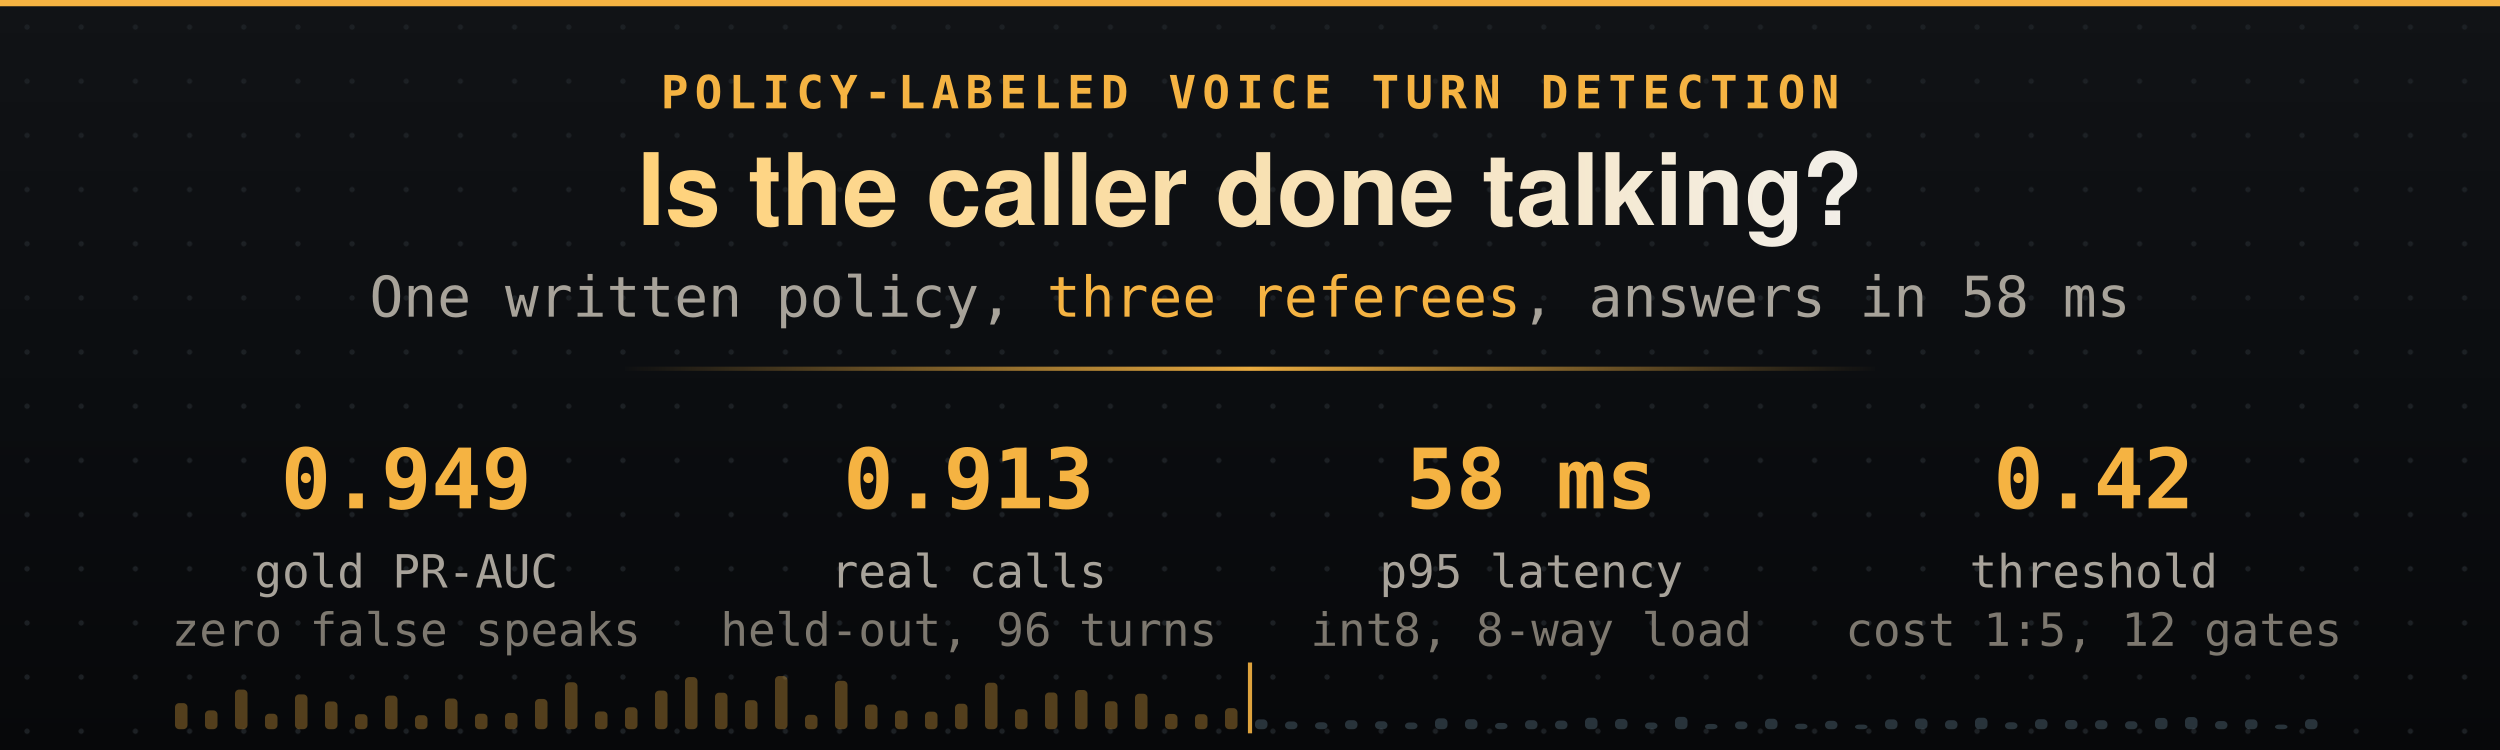
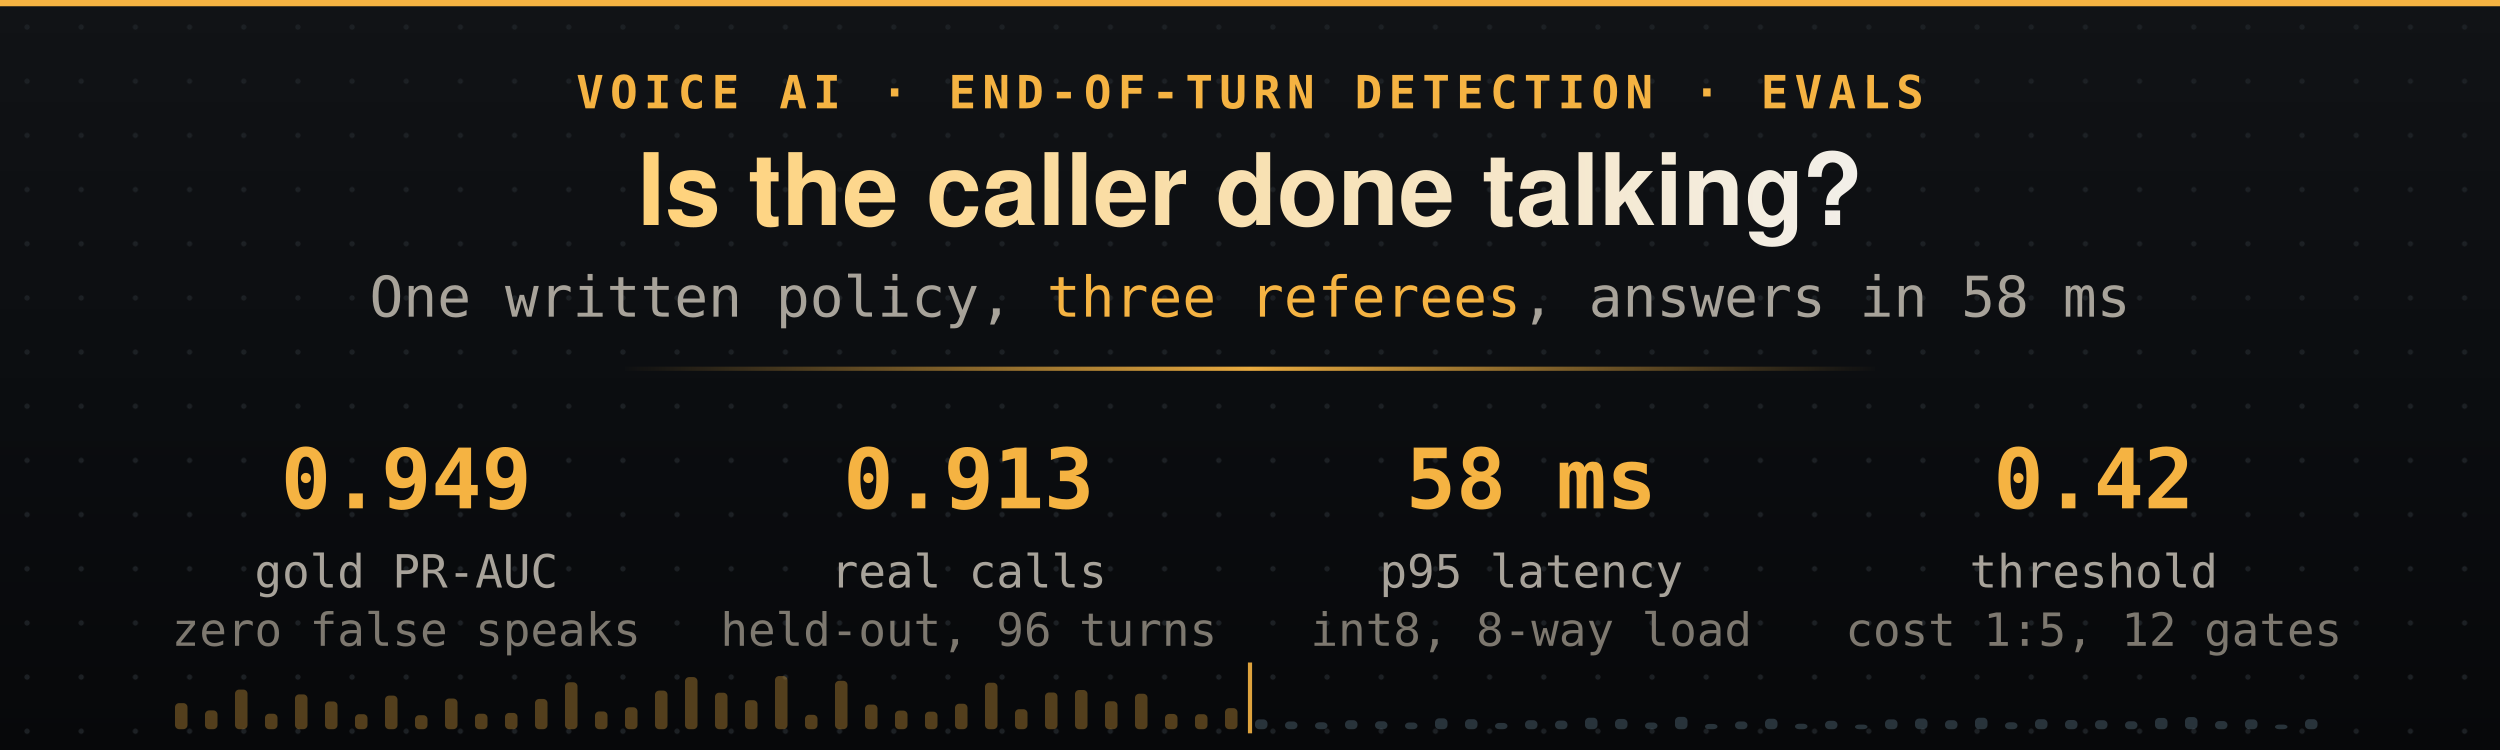
- <svg xmlns="http://www.w3.org/2000/svg" viewBox="0 0 1200 360" width="1200" height="360" role="img" aria-label="policy-labeled-voice-turn-detection: an end-of-turn detector for voice agents that scores 0.949 on a frozen human gold set with zero false interruptions, 0.913 on held-out real calls, and answers in 58 ms p95 on int8 CPU at threshold 0.42">
+ <svg xmlns="http://www.w3.org/2000/svg" viewBox="0 0 1200 360" width="1200" height="360" role="img" aria-label="voice-ai-turn-detection-evals: an end-of-turn detector for voice agents that scores 0.949 on a frozen human gold set with zero false interruptions, 0.913 on held-out real calls, and answers in 58 ms p95 on int8 CPU at threshold 0.42">
  <defs>
    <linearGradient id="bg" x1="0" y1="0" x2="0" y2="1">
      <stop offset="0" stop-color="#111316" />
      <stop offset="0.55" stop-color="#0b0d10" />
      <stop offset="1" stop-color="#07080a" />
    </linearGradient>
    <pattern id="dots" width="26" height="26" patternUnits="userSpaceOnUse">
      <circle cx="13" cy="13" r="1.3" fill="#1c2024" />
    </pattern>
  </defs>
  <rect x="0" y="0" width="1200" height="360" rx="0" fill="url(#bg)" />
  <rect x="0" y="0" width="1200" height="360" rx="0" fill="url(#dots)" />
  <rect x="0" y="0" width="1200" height="3" rx="0" fill="#f5b342" />
-   <text x="600" y="52" font-family="ui-monospace, SFMono-Regular, Menlo, monospace" font-size="22" fill="#f5b342" font-weight="700" text-anchor="middle" letter-spacing="3">POLICY-LABELED VOICE TURN DETECTION</text>
+   <text x="600" y="52" font-family="ui-monospace, SFMono-Regular, Menlo, monospace" font-size="22" fill="#f5b342" font-weight="700" text-anchor="middle" letter-spacing="3">VOICE AI · END-OF-TURN DETECTION · EVALS</text>
  <defs>
    <linearGradient id="ttl" x1="0" y1="0" x2="1" y2="0">
      <stop offset="0" stop-color="#ffd27a" />
      <stop offset="1" stop-color="#f2efe9" />
    </linearGradient>
    <linearGradient id="rule" x1="0" y1="0" x2="1" y2="0">
      <stop offset="0" stop-color="#f5b342" stop-opacity="0" />
      <stop offset="0.5" stop-color="#f5b342" stop-opacity="0.95" />
      <stop offset="1" stop-color="#f5b342" stop-opacity="0" />
    </linearGradient>
  </defs>
  <text x="600" y="108" font-family="-apple-system, BlinkMacSystemFont, 'Segoe UI', Helvetica, Arial, sans-serif" font-size="48" fill="url(#ttl)" font-weight="700" text-anchor="middle">Is the caller done talking?</text>
  <text x="600" y="152" font-family="ui-monospace, SFMono-Regular, Menlo, monospace" font-size="27" fill="#a8a39a" text-anchor="middle">One written policy, <tspan fill="#f5b342">three referees</tspan>, answers in 58 ms</text>
  <rect x="300" y="176" width="600" height="2" rx="0" fill="url(#rule)" />
  <text x="195" y="244" font-family="ui-monospace, SFMono-Regular, Menlo, monospace" font-size="40" fill="#f5b342" font-weight="700" text-anchor="middle">0.949</text>
  <text x="195" y="282" font-family="ui-monospace, SFMono-Regular, Menlo, monospace" font-size="22" fill="#a8a39a" text-anchor="middle">gold PR-AUC</text>
  <text x="195" y="310" font-family="ui-monospace, SFMono-Regular, Menlo, monospace" font-size="22" fill="#7d786f" text-anchor="middle">zero false speaks</text>
  <text x="465" y="244" font-family="ui-monospace, SFMono-Regular, Menlo, monospace" font-size="40" fill="#f5b342" font-weight="700" text-anchor="middle">0.913</text>
  <text x="465" y="282" font-family="ui-monospace, SFMono-Regular, Menlo, monospace" font-size="22" fill="#a8a39a" text-anchor="middle">real calls</text>
  <text x="465" y="310" font-family="ui-monospace, SFMono-Regular, Menlo, monospace" font-size="22" fill="#7d786f" text-anchor="middle">held-out, 96 turns</text>
  <text x="735" y="244" font-family="ui-monospace, SFMono-Regular, Menlo, monospace" font-size="40" fill="#f5b342" font-weight="700" text-anchor="middle">58 ms</text>
  <text x="735" y="282" font-family="ui-monospace, SFMono-Regular, Menlo, monospace" font-size="22" fill="#a8a39a" text-anchor="middle">p95 latency</text>
  <text x="735" y="310" font-family="ui-monospace, SFMono-Regular, Menlo, monospace" font-size="22" fill="#7d786f" text-anchor="middle">int8, 8-way load</text>
  <text x="1005" y="244" font-family="ui-monospace, SFMono-Regular, Menlo, monospace" font-size="40" fill="#f5b342" font-weight="700" text-anchor="middle">0.42</text>
  <text x="1005" y="282" font-family="ui-monospace, SFMono-Regular, Menlo, monospace" font-size="22" fill="#a8a39a" text-anchor="middle">threshold</text>
  <text x="1005" y="310" font-family="ui-monospace, SFMono-Regular, Menlo, monospace" font-size="22" fill="#7d786f" text-anchor="middle">cost 1:5, 12 gates</text>
  <rect x="84.0" y="337.5" width="6" height="12.5" rx="2" fill="#f5b342" opacity="0.32" />
  <rect x="98.4" y="341.0" width="6" height="9.0" rx="2" fill="#f5b342" opacity="0.32" />
  <rect x="112.8" y="331.0" width="6" height="19.0" rx="2" fill="#f5b342" opacity="0.32" />
  <rect x="127.2" y="342.6" width="6" height="7.4" rx="2" fill="#f5b342" opacity="0.32" />
  <rect x="141.6" y="333.3" width="6" height="16.7" rx="2" fill="#f5b342" opacity="0.32" />
  <rect x="156.0" y="336.7" width="6" height="13.3" rx="2" fill="#f5b342" opacity="0.32" />
  <rect x="170.4" y="342.8" width="6" height="7.2" rx="2" fill="#f5b342" opacity="0.32" />
  <rect x="184.8" y="333.9" width="6" height="16.1" rx="2" fill="#f5b342" opacity="0.32" />
  <rect x="199.2" y="343.3" width="6" height="6.7" rx="2" fill="#f5b342" opacity="0.32" />
  <rect x="213.6" y="335.3" width="6" height="14.7" rx="2" fill="#f5b342" opacity="0.32" />
  <rect x="228.0" y="342.6" width="6" height="7.4" rx="2" fill="#f5b342" opacity="0.32" />
  <rect x="242.4" y="342.2" width="6" height="7.8" rx="2" fill="#f5b342" opacity="0.32" />
  <rect x="256.8" y="335.5" width="6" height="14.5" rx="2" fill="#f5b342" opacity="0.32" />
  <rect x="271.2" y="327.5" width="6" height="22.5" rx="2" fill="#f5b342" opacity="0.32" />
  <rect x="285.6" y="341.5" width="6" height="8.5" rx="2" fill="#f5b342" opacity="0.32" />
  <rect x="300.0" y="339.5" width="6" height="10.5" rx="2" fill="#f5b342" opacity="0.32" />
  <rect x="314.4" y="331.5" width="6" height="18.5" rx="2" fill="#f5b342" opacity="0.32" />
  <rect x="328.8" y="325.0" width="6" height="25.0" rx="2" fill="#f5b342" opacity="0.32" />
  <rect x="343.2" y="332.5" width="6" height="17.5" rx="2" fill="#f5b342" opacity="0.32" />
  <rect x="357.6" y="336.1" width="6" height="13.9" rx="2" fill="#f5b342" opacity="0.32" />
  <rect x="372.0" y="324.5" width="6" height="25.5" rx="2" fill="#f5b342" opacity="0.32" />
  <rect x="386.4" y="343.1" width="6" height="6.9" rx="2" fill="#f5b342" opacity="0.32" />
  <rect x="400.8" y="326.8" width="6" height="23.2" rx="2" fill="#f5b342" opacity="0.32" />
  <rect x="415.2" y="338.2" width="6" height="11.8" rx="2" fill="#f5b342" opacity="0.32" />
  <rect x="429.6" y="341.1" width="6" height="8.9" rx="2" fill="#f5b342" opacity="0.32" />
  <rect x="444.0" y="341.6" width="6" height="8.4" rx="2" fill="#f5b342" opacity="0.32" />
  <rect x="458.4" y="337.8" width="6" height="12.2" rx="2" fill="#f5b342" opacity="0.32" />
  <rect x="472.8" y="327.7" width="6" height="22.3" rx="2" fill="#f5b342" opacity="0.32" />
  <rect x="487.2" y="340.4" width="6" height="9.6" rx="2" fill="#f5b342" opacity="0.32" />
  <rect x="501.6" y="332.4" width="6" height="17.6" rx="2" fill="#f5b342" opacity="0.32" />
  <rect x="516.0" y="331.2" width="6" height="18.8" rx="2" fill="#f5b342" opacity="0.32" />
  <rect x="530.4" y="336.6" width="6" height="13.4" rx="2" fill="#f5b342" opacity="0.32" />
  <rect x="544.8" y="333.0" width="6" height="17.0" rx="2" fill="#f5b342" opacity="0.32" />
  <rect x="559.2" y="342.7" width="6" height="7.3" rx="2" fill="#f5b342" opacity="0.32" />
  <rect x="573.6" y="342.8" width="6" height="7.2" rx="2" fill="#f5b342" opacity="0.32" />
  <rect x="588.0" y="339.9" width="6" height="10.1" rx="2" fill="#f5b342" opacity="0.32" />
  <rect x="602.4" y="345.3" width="6" height="4.7" rx="2" fill="#7fa3b8" opacity="0.28" />
  <rect x="616.8" y="346.3" width="6" height="3.7" rx="2" fill="#7fa3b8" opacity="0.28" />
  <rect x="631.2" y="346.7" width="6" height="3.3" rx="2" fill="#7fa3b8" opacity="0.28" />
  <rect x="645.6" y="345.7" width="6" height="4.3" rx="2" fill="#7fa3b8" opacity="0.28" />
  <rect x="660.0" y="346.2" width="6" height="3.8" rx="2" fill="#7fa3b8" opacity="0.28" />
  <rect x="674.4" y="346.8" width="6" height="3.2" rx="2" fill="#7fa3b8" opacity="0.28" />
  <rect x="688.8" y="344.8" width="6" height="5.2" rx="2" fill="#7fa3b8" opacity="0.28" />
  <rect x="703.2" y="345.2" width="6" height="4.8" rx="2" fill="#7fa3b8" opacity="0.28" />
  <rect x="717.6" y="347.0" width="6" height="3.0" rx="2" fill="#7fa3b8" opacity="0.28" />
  <rect x="732.0" y="345.7" width="6" height="4.3" rx="2" fill="#7fa3b8" opacity="0.28" />
  <rect x="746.4" y="345.9" width="6" height="4.1" rx="2" fill="#7fa3b8" opacity="0.28" />
  <rect x="760.8" y="344.5" width="6" height="5.5" rx="2" fill="#7fa3b8" opacity="0.28" />
  <rect x="775.2" y="345.1" width="6" height="4.9" rx="2" fill="#7fa3b8" opacity="0.28" />
  <rect x="789.6" y="346.8" width="6" height="3.2" rx="2" fill="#7fa3b8" opacity="0.28" />
  <rect x="804.0" y="344.1" width="6" height="5.9" rx="2" fill="#7fa3b8" opacity="0.28" />
  <rect x="818.4" y="347.5" width="6" height="2.5" rx="2" fill="#7fa3b8" opacity="0.28" />
  <rect x="832.8" y="346.3" width="6" height="3.7" rx="2" fill="#7fa3b8" opacity="0.28" />
  <rect x="847.2" y="345.0" width="6" height="5.0" rx="2" fill="#7fa3b8" opacity="0.28" />
  <rect x="861.6" y="347.4" width="6" height="2.6" rx="2" fill="#7fa3b8" opacity="0.28" />
  <rect x="876.0" y="346.0" width="6" height="4.0" rx="2" fill="#7fa3b8" opacity="0.28" />
  <rect x="890.4" y="347.8" width="6" height="2.2" rx="2" fill="#7fa3b8" opacity="0.28" />
  <rect x="904.8" y="345.3" width="6" height="4.7" rx="2" fill="#7fa3b8" opacity="0.28" />
  <rect x="919.2" y="344.9" width="6" height="5.1" rx="2" fill="#7fa3b8" opacity="0.28" />
  <rect x="933.6" y="345.7" width="6" height="4.3" rx="2" fill="#7fa3b8" opacity="0.28" />
  <rect x="948.0" y="344.5" width="6" height="5.5" rx="2" fill="#7fa3b8" opacity="0.28" />
  <rect x="962.4" y="346.7" width="6" height="3.3" rx="2" fill="#7fa3b8" opacity="0.28" />
  <rect x="976.8" y="345.2" width="6" height="4.8" rx="2" fill="#7fa3b8" opacity="0.28" />
  <rect x="991.2" y="345.6" width="6" height="4.4" rx="2" fill="#7fa3b8" opacity="0.28" />
  <rect x="1005.6" y="345.7" width="6" height="4.3" rx="2" fill="#7fa3b8" opacity="0.28" />
  <rect x="1020.0" y="346.2" width="6" height="3.8" rx="2" fill="#7fa3b8" opacity="0.28" />
  <rect x="1034.4" y="344.6" width="6" height="5.4" rx="2" fill="#7fa3b8" opacity="0.28" />
  <rect x="1048.8" y="344.2" width="6" height="5.8" rx="2" fill="#7fa3b8" opacity="0.28" />
  <rect x="1063.2" y="346.1" width="6" height="3.9" rx="2" fill="#7fa3b8" opacity="0.28" />
  <rect x="1077.6" y="345.3" width="6" height="4.7" rx="2" fill="#7fa3b8" opacity="0.28" />
  <rect x="1092.0" y="347.8" width="6" height="2.2" rx="2" fill="#7fa3b8" opacity="0.28" />
  <rect x="1106.4" y="345.2" width="6" height="4.8" rx="2" fill="#7fa3b8" opacity="0.28" />
  <rect x="599" y="318" width="2" height="34" rx="0" fill="#f5b342" opacity="0.9" />
</svg>
